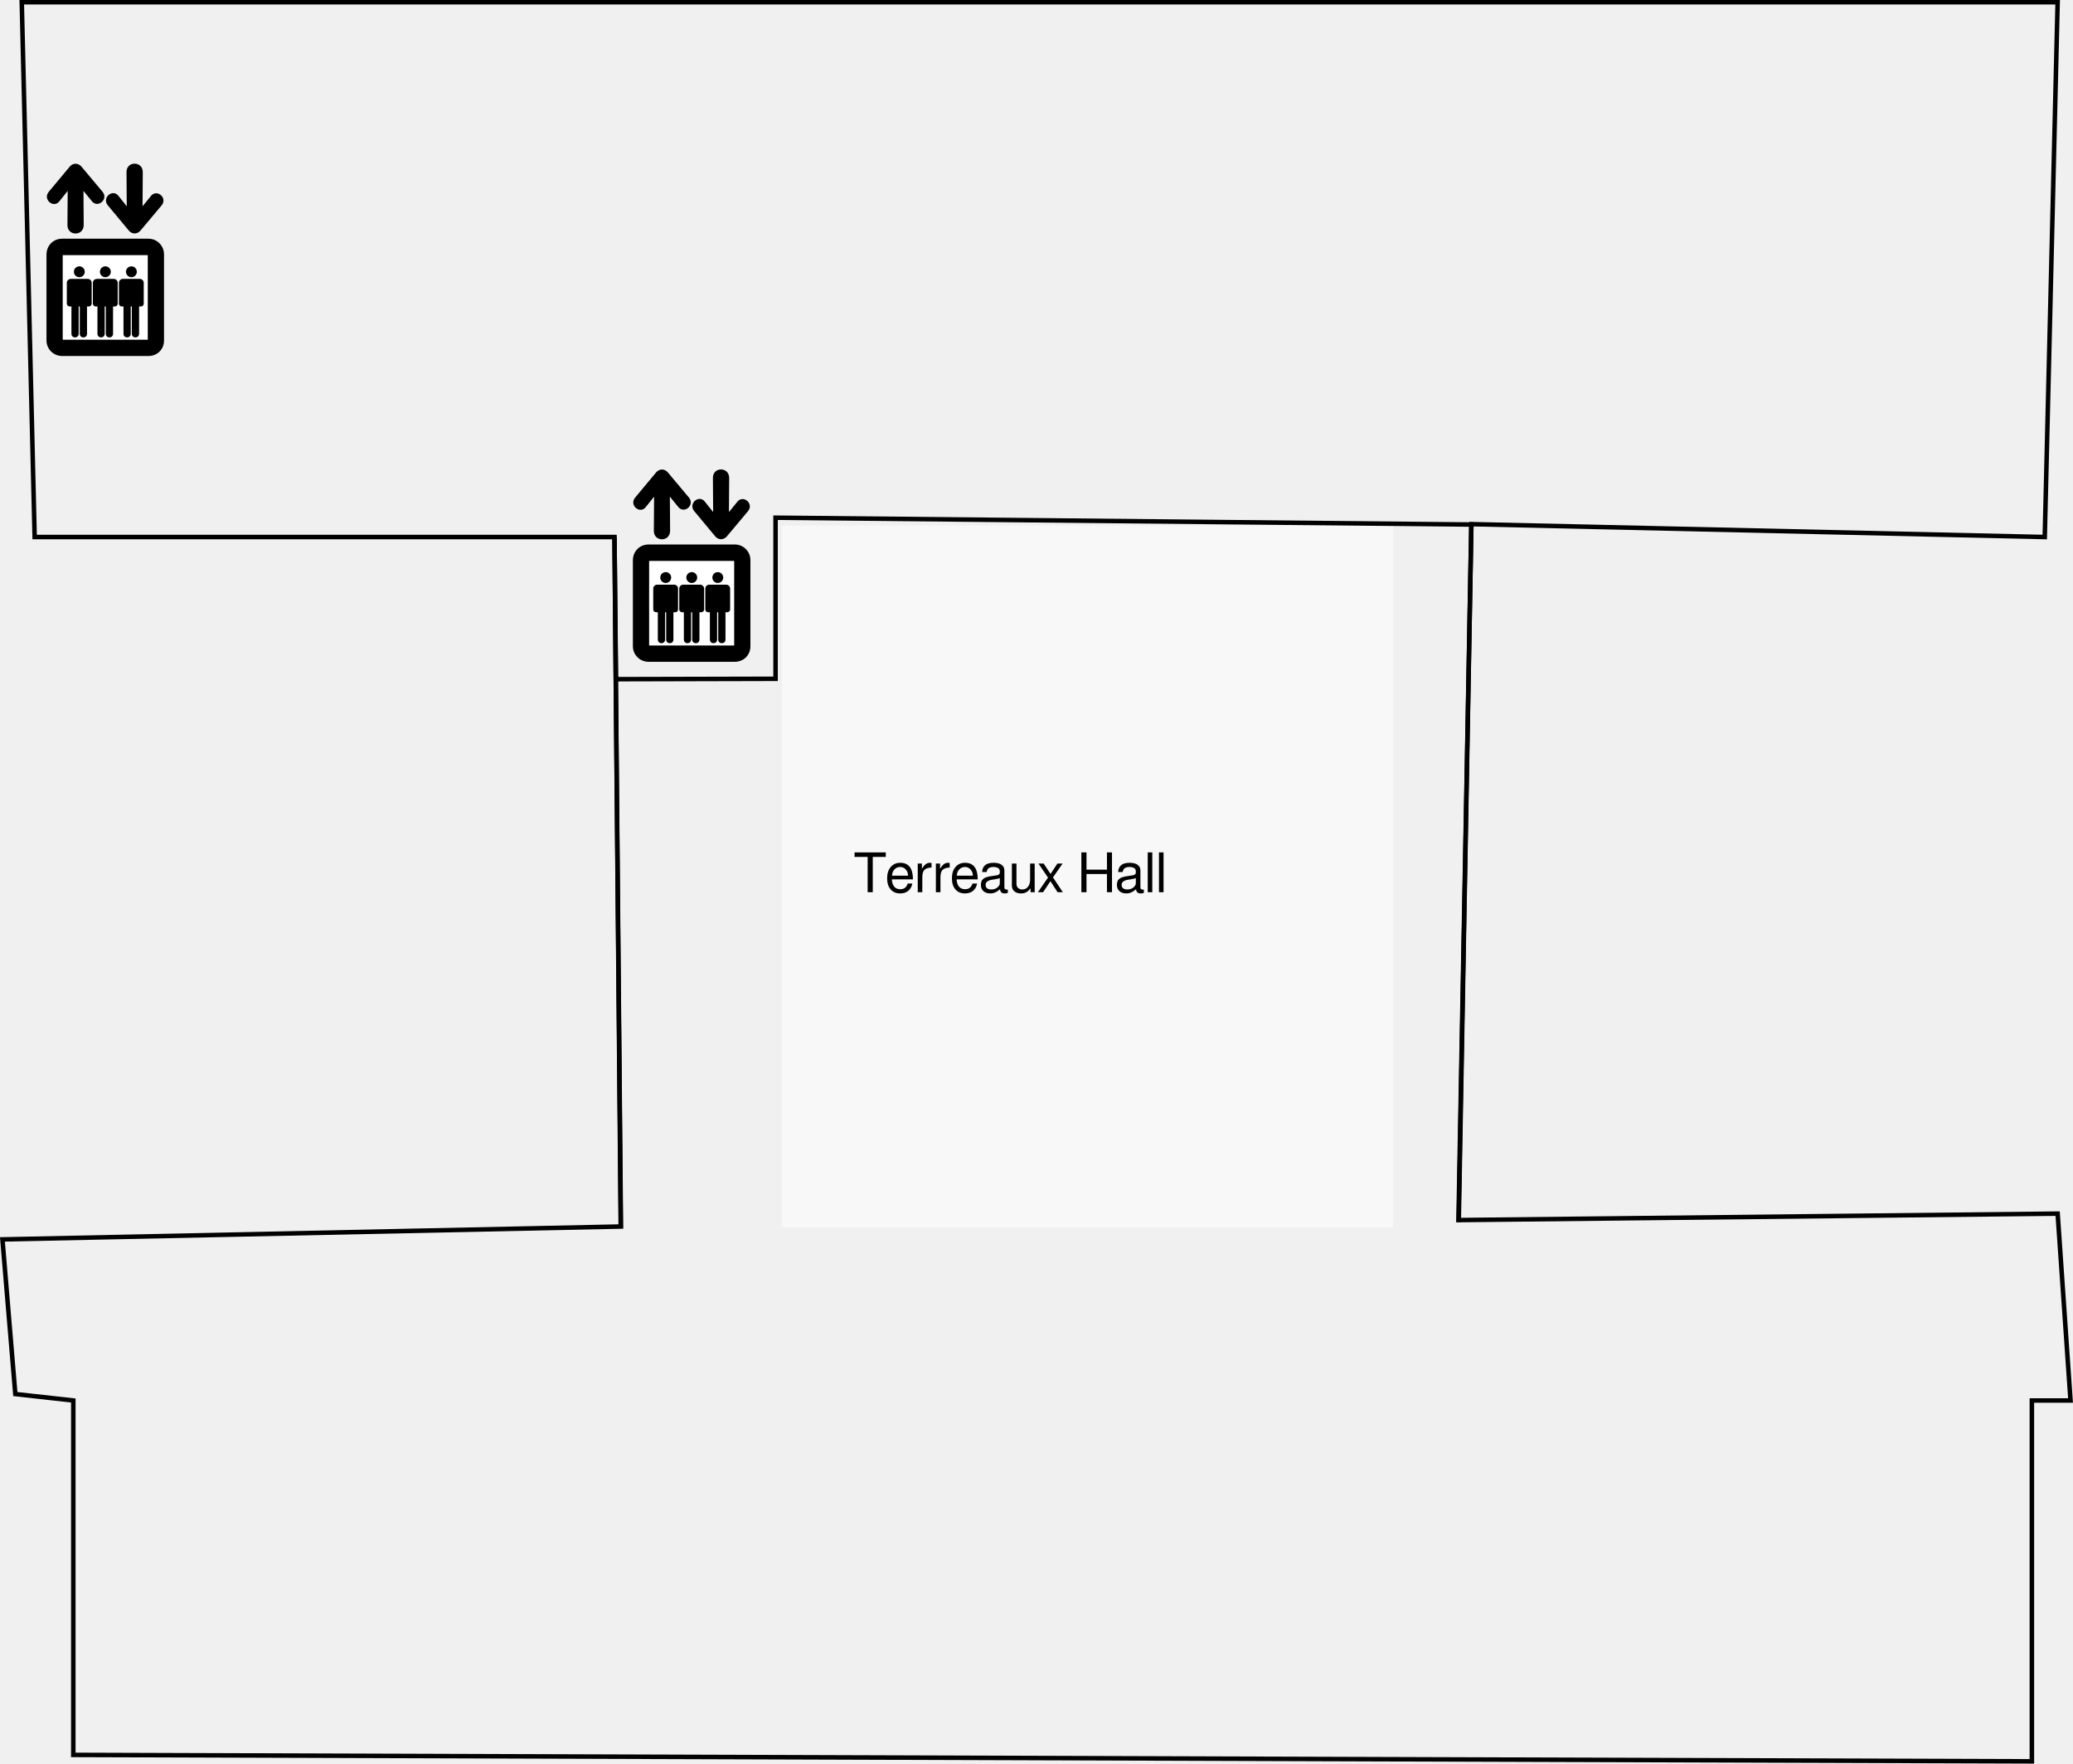
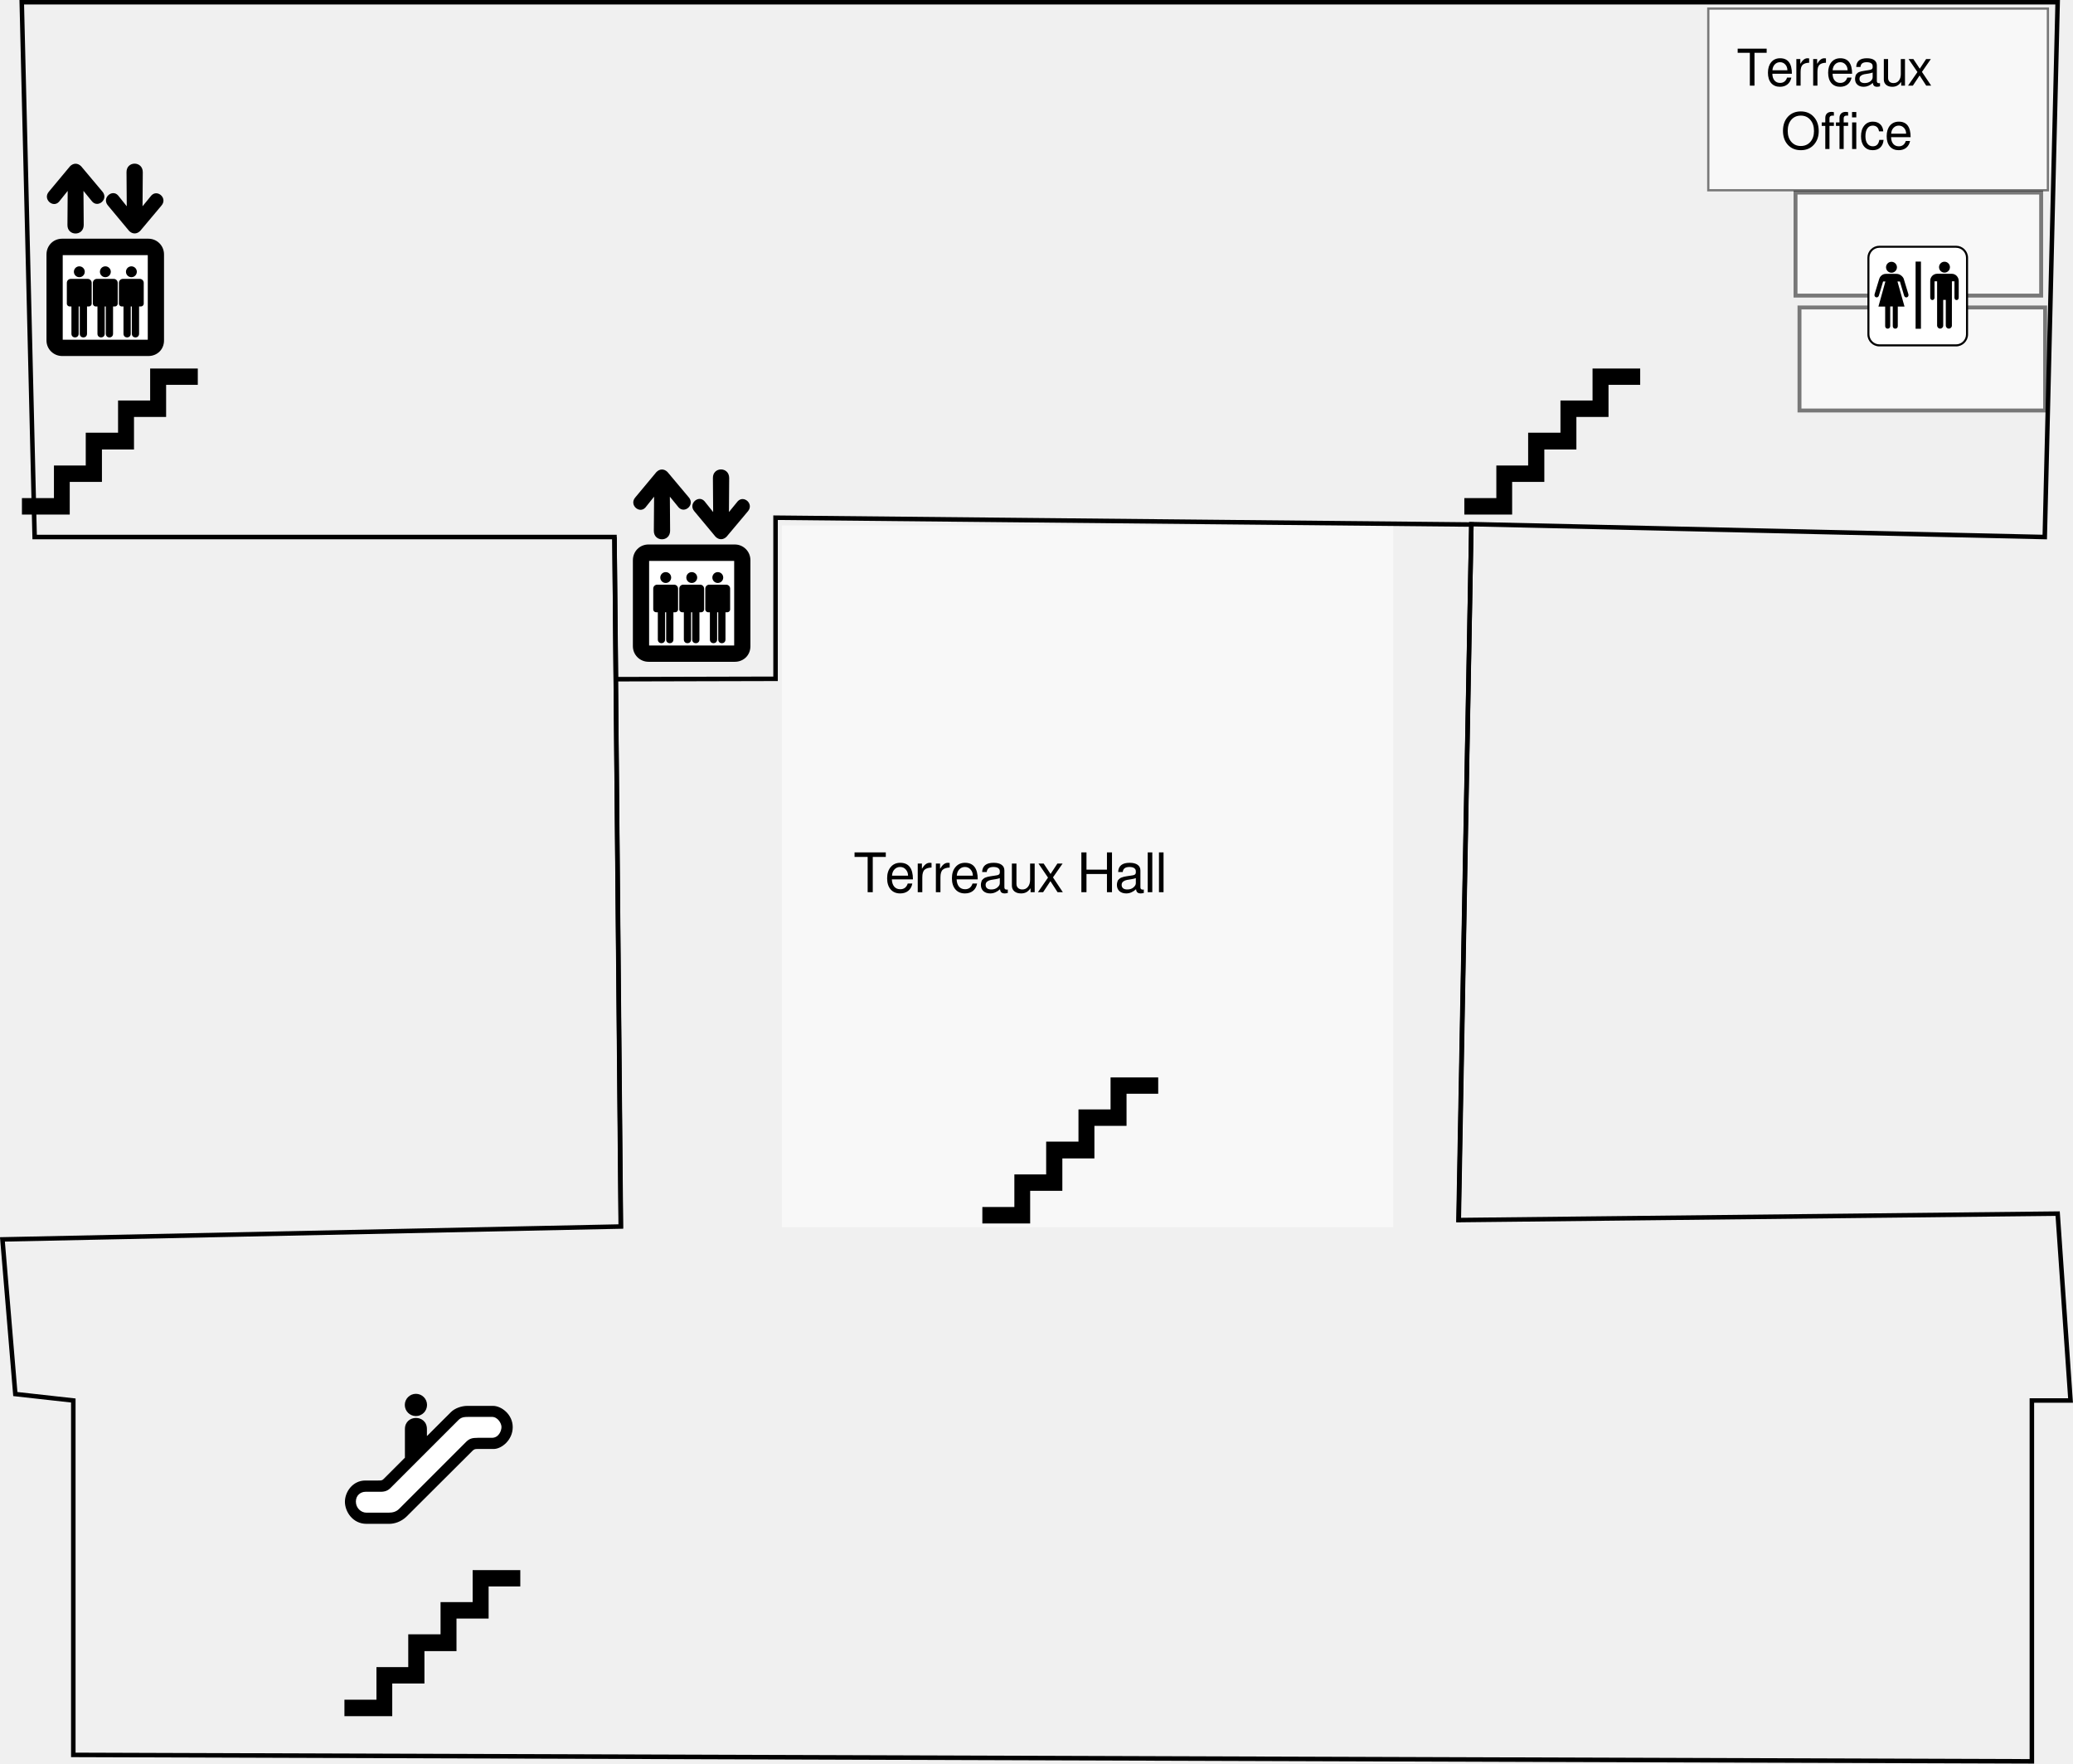
<svg xmlns="http://www.w3.org/2000/svg" width="417.812" height="355.406" id="svg2" version="1.1">
  <defs id="defs4" />
  <g id="layer2" transform="translate(-63.75,-277.4688)">
    <rect style="opacity:0.5;fill:#ffffff;fill-opacity:1;stroke:none;stroke-width:0.5;stroke-miterlimit:4;stroke-opacity:1;stroke-dasharray:none" id="terreauxhall" width="123.239" height="141.421" x="157.584" y="105.899" transform="translate(63.75,277.4688)">
      </rect>
    <path style="fill:none;stroke:#000000;stroke-width:0.909px;stroke-linecap:butt;stroke-linejoin:miter;stroke-opacity:1" d="m 68.136,277.913 2.597,107.777 116.866,0 1.299,138.941 -124.657,2.597 2.597,31.164 11.687,1.299 0,71.418 394.748,1.299 0,-72.717 7.791,0 -2.597,-37.657 -120.762,1.299 2.597,-140.24 115.568,2.597 2.597,-107.777 z" id="path3099" />
    <path style="fill:none;stroke:#000000;stroke-width:0.909px;stroke-linecap:butt;stroke-linejoin:miter;stroke-opacity:1" d="m 188.857,524.956 -1.258,-139.266 0.302,28.646 32.161,-0.079 0,-32.463 140.24,1.377 -2.54,140.541" id="path3101" />
    <g style="display:inline" id="terreaux0elevator2" transform="matrix(0.07950115,0,0,0.07950115,191.3064,372.0667)">
      <g id="g1434-8">
        <path style="fill:#000000;stroke:none" id="path1436-7" d="M 0,448.039 0,230.038 0.046,230.03 c 0,-21.742 16.721,-39.801 39.721,-39.801 l 218.5,0 c 22.25,0 39.7,17.809 39.7,39.809 l 0,218.001 0.008,0.055 c 0.042,23.194 -17.708,39.489 -39.458,39.489 l -218.75,0 0,0.004 C 18.017,487.587 0,470.288 0,448.039 z" />
        <path style="fill:#ffffff;stroke:none" id="path1438-1" d="m 41.174,231.902 215.619,0 0,214.369 -215.619,0 0,-214.369 z" />
      </g>
      <g id="g1440-0">
        <path style="fill:#000000;stroke:none" id="path1442-4" d="m 202.892,21.506 c -0.24,-28.514 41.01,-28.836 41.25,0 l -0.627,86.527 22.19,-27.182 c 15.312,-16.813 42.25,6.625 25.624,25.625 l -53.812,64.062 c -8.5,8.5 -19.55,8.45 -28,0 L 155.954,106.226 C 139.329,87.226 166.517,63.538 181.579,80.601 l 21.94,27.432 -0.627,-86.527 z" />
        <path style="fill:#000000;stroke:none" id="path1444-5" d="m 53.142,155.57 c -0.24,28.515 41.01,28.838 41.25,0 l -0.627,-86.526 22.189,27.182 c 15.313,16.812 42.25,-6.625 25.625,-25.625 L 87.767,6.538 c -8.5,-8.5 -19.55,-8.449 -28,0 L 6.205,70.851 c -16.626,19 10.562,42.687 25.624,25.625 l 21.94,-27.432 -0.627,86.526 z" />
      </g>
      <g id="g1446-1">
        <g id="g1448-6">
          <path style="fill:#000000;stroke:none" id="path1450-2" d="m 246.572,354.695 c 0,4.344 -3.493,7.365 -7.336,7.365 0,0 -48.219,0 -48.282,0 -3.791,0 -7.345,-3.073 -7.345,-7.365 l 0,-52.469 c 0,-6.02 4.825,-10.137 10.095,-10.137 -0.048,0 42.75,0 42.75,0 5.75,0 10.118,4.575 10.118,10.137 l 0,52.469 z" />
          <g id="g1452-6">
            <path style="fill:#000000;stroke:none" id="path1454-1" d="m 234.767,360.143 -18.372,0 0,70.958 c 0,12.589 18.372,12.589 18.372,0 l 0,-70.958 z" />
            <path style="fill:#000000;stroke:none" id="path1456-9" d="m 213.602,360.143 -18.372,0 0,70.958 c 0,12.493 18.372,12.493 18.372,0 l 0,-70.958 z" />
          </g>
          <g id="g1458-3">
            <path style="fill:#000000;stroke:none" id="path1460-7" d="m 215.267,287.828 c 7.615,0 13.789,-6.174 13.789,-13.789 0,-7.615 -6.174,-13.789 -13.789,-13.789 -7.615,0 -13.789,6.174 -13.789,13.789 0,7.615 6.174,13.789 13.789,13.789 z" />
            <path style="fill:#000000;stroke:none" id="path1462-0" d="M 215.267,274.039" />
          </g>
        </g>
        <g id="g1464-5">
          <path style="fill:#000000;stroke:none" id="path1466-4" d="m 180.572,354.695 c 0,4.344 -3.493,7.365 -7.336,7.365 0,0 -48.219,0 -48.282,0 -3.791,0 -7.345,-3.073 -7.345,-7.365 l 0,-52.469 c 0,-6.02 4.825,-10.137 10.095,-10.137 -0.048,0 42.75,0 42.75,0 5.75,0 10.118,4.575 10.118,10.137 l 0,52.469 z" />
          <g id="g1468-3">
            <path style="fill:#000000;stroke:none" id="path1470-5" d="m 168.767,360.143 -18.372,0 0,70.958 c 0,12.589 18.372,12.589 18.372,0 l 0,-70.958 z" />
            <path style="fill:#000000;stroke:none" id="path1472-3" d="m 147.602,360.143 -18.372,0 0,70.958 c 0,12.493 18.372,12.493 18.372,0 l 0,-70.958 z" />
          </g>
          <g id="g1474-1">
            <path style="fill:#000000;stroke:none" id="path1476-7" d="m 149.267,287.828 c 7.615,0 13.789,-6.174 13.789,-13.789 0,-7.615 -6.174,-13.789 -13.789,-13.789 -7.615,0 -13.789,6.174 -13.789,13.789 0,7.615 6.174,13.789 13.789,13.789 z" />
            <path style="fill:#000000;stroke:none" id="path1478-5" d="M 149.267,274.039" />
          </g>
        </g>
        <g id="g1480-4">
          <path style="fill:#000000;stroke:none" id="path1482-6" d="m 114.572,354.695 c 0,4.344 -3.493,7.365 -7.336,7.365 0,0 -48.219,0 -48.282,0 -3.792,0 -7.345,-3.073 -7.345,-7.365 l 0,-52.469 c 0,-6.02 4.824,-10.137 10.095,-10.137 -0.049,0 42.749,0 42.749,0 5.75,0 10.118,4.575 10.118,10.137 l 0,52.469 z" />
          <g id="g1484-0">
            <path style="fill:#000000;stroke:none" id="path1486-6" d="m 102.767,360.143 -18.372,0 0,70.958 c 0,12.589 18.372,12.589 18.372,0 l 0,-70.958 z" />
            <path style="fill:#000000;stroke:none" id="path1488-9" d="m 81.602,360.143 -18.371,0 0,70.958 c 0,12.493 18.371,12.493 18.371,0 l 0,-70.958 z" />
          </g>
          <g id="g1490-4">
            <path style="fill:#000000;stroke:none" id="path1492-0" d="m 83.267,287.828 c 7.615,0 13.789,-6.174 13.789,-13.789 0,-7.615 -6.173,-13.789 -13.789,-13.789 -7.615,0 -13.789,6.174 -13.789,13.789 0,7.615 6.173,13.789 13.789,13.789 z" />
            <path style="fill:#000000;stroke:none" id="path1494-6" d="M 83.267,274.039" />
          </g>
        </g>
      </g>
    </g>
    <g style="display:inline" id="terreaux0elevator1" transform="matrix(0.07950115,0,0,0.07950115,73.11852,310.4474)">
      <g id="g1434-8-4">
        <path style="fill:#000000;stroke:none" id="path1436-7-0" d="M 0,448.039 0,230.038 0.046,230.03 c 0,-21.742 16.721,-39.801 39.721,-39.801 l 218.5,0 c 22.25,0 39.7,17.809 39.7,39.809 l 0,218.001 0.008,0.055 c 0.042,23.194 -17.708,39.489 -39.458,39.489 l -218.75,0 0,0.004 C 18.017,487.587 0,470.288 0,448.039 z" />
        <path style="fill:#ffffff;stroke:none" id="path1438-1-8" d="m 41.174,231.902 215.619,0 0,214.369 -215.619,0 0,-214.369 z" />
      </g>
      <g id="g1440-0-1">
        <path style="fill:#000000;stroke:none" id="path1442-4-9" d="m 202.892,21.506 c -0.24,-28.514 41.01,-28.836 41.25,0 l -0.627,86.527 22.19,-27.182 c 15.312,-16.813 42.25,6.625 25.624,25.625 l -53.812,64.062 c -8.5,8.5 -19.55,8.45 -28,0 L 155.954,106.226 C 139.329,87.226 166.517,63.538 181.579,80.601 l 21.94,27.432 -0.627,-86.527 z" />
        <path style="fill:#000000;stroke:none" id="path1444-5-8" d="m 53.142,155.57 c -0.24,28.515 41.01,28.838 41.25,0 l -0.627,-86.526 22.189,27.182 c 15.313,16.812 42.25,-6.625 25.625,-25.625 L 87.767,6.538 c -8.5,-8.5 -19.55,-8.449 -28,0 L 6.205,70.851 c -16.626,19 10.562,42.687 25.624,25.625 l 21.94,-27.432 -0.627,86.526 z" />
      </g>
      <g id="g1446-1-2">
        <g id="g1448-6-2">
          <path style="fill:#000000;stroke:none" id="path1450-2-6" d="m 246.572,354.695 c 0,4.344 -3.493,7.365 -7.336,7.365 0,0 -48.219,0 -48.282,0 -3.791,0 -7.345,-3.073 -7.345,-7.365 l 0,-52.469 c 0,-6.02 4.825,-10.137 10.095,-10.137 -0.048,0 42.75,0 42.75,0 5.75,0 10.118,4.575 10.118,10.137 l 0,52.469 z" />
          <g id="g1452-6-3">
            <path style="fill:#000000;stroke:none" id="path1454-1-4" d="m 234.767,360.143 -18.372,0 0,70.958 c 0,12.589 18.372,12.589 18.372,0 l 0,-70.958 z" />
            <path style="fill:#000000;stroke:none" id="path1456-9-8" d="m 213.602,360.143 -18.372,0 0,70.958 c 0,12.493 18.372,12.493 18.372,0 l 0,-70.958 z" />
          </g>
          <g id="g1458-3-4">
            <path style="fill:#000000;stroke:none" id="path1460-7-6" d="m 215.267,287.828 c 7.615,0 13.789,-6.174 13.789,-13.789 0,-7.615 -6.174,-13.789 -13.789,-13.789 -7.615,0 -13.789,6.174 -13.789,13.789 0,7.615 6.174,13.789 13.789,13.789 z" />
            <path style="fill:#000000;stroke:none" id="path1462-0-3" d="M 215.267,274.039" />
          </g>
        </g>
        <g id="g1464-5-3">
          <path style="fill:#000000;stroke:none" id="path1466-4-2" d="m 180.572,354.695 c 0,4.344 -3.493,7.365 -7.336,7.365 0,0 -48.219,0 -48.282,0 -3.791,0 -7.345,-3.073 -7.345,-7.365 l 0,-52.469 c 0,-6.02 4.825,-10.137 10.095,-10.137 -0.048,0 42.75,0 42.75,0 5.75,0 10.118,4.575 10.118,10.137 l 0,52.469 z" />
          <g id="g1468-3-1">
            <path style="fill:#000000;stroke:none" id="path1470-5-4" d="m 168.767,360.143 -18.372,0 0,70.958 c 0,12.589 18.372,12.589 18.372,0 l 0,-70.958 z" />
            <path style="fill:#000000;stroke:none" id="path1472-3-0" d="m 147.602,360.143 -18.372,0 0,70.958 c 0,12.493 18.372,12.493 18.372,0 l 0,-70.958 z" />
          </g>
          <g id="g1474-1-3">
            <path style="fill:#000000;stroke:none" id="path1476-7-0" d="m 149.267,287.828 c 7.615,0 13.789,-6.174 13.789,-13.789 0,-7.615 -6.174,-13.789 -13.789,-13.789 -7.615,0 -13.789,6.174 -13.789,13.789 0,7.615 6.174,13.789 13.789,13.789 z" />
            <path style="fill:#000000;stroke:none" id="path1478-5-6" d="M 149.267,274.039" />
          </g>
        </g>
        <g id="g1480-4-4">
          <path style="fill:#000000;stroke:none" id="path1482-6-5" d="m 114.572,354.695 c 0,4.344 -3.493,7.365 -7.336,7.365 0,0 -48.219,0 -48.282,0 -3.792,0 -7.345,-3.073 -7.345,-7.365 l 0,-52.469 c 0,-6.02 4.824,-10.137 10.095,-10.137 -0.049,0 42.749,0 42.749,0 5.75,0 10.118,4.575 10.118,10.137 l 0,52.469 z" />
          <g id="g1484-0-1">
            <path style="fill:#000000;stroke:none" id="path1486-6-4" d="m 102.767,360.143 -18.372,0 0,70.958 c 0,12.589 18.372,12.589 18.372,0 l 0,-70.958 z" />
            <path style="fill:#000000;stroke:none" id="path1488-9-3" d="m 81.602,360.143 -18.371,0 0,70.958 c 0,12.493 18.371,12.493 18.371,0 l 0,-70.958 z" />
          </g>
          <g id="g1490-4-3">
            <path style="fill:#000000;stroke:none" id="path1492-0-9" d="m 83.267,287.828 c 7.615,0 13.789,-6.174 13.789,-13.789 0,-7.615 -6.173,-13.789 -13.789,-13.789 -7.615,0 -13.789,6.174 -13.789,13.789 0,7.615 6.173,13.789 13.789,13.789 z" />
            <path style="fill:#000000;stroke:none" id="path1494-6-3" d="M 83.267,274.039" />
          </g>
        </g>
      </g>
    </g>
    <text xml:space="preserve" style="font-size:11px;font-style:normal;font-weight:normal;text-align:center;line-height:125%;letter-spacing:0px;word-spacing:0px;text-anchor:middle;fill:#000000;fill-opacity:1;stroke:none;display:inline;font-family:FreeSans;-inkscape-font-specification:FreeSans" x="274.223" y="457.258" id="text65424-8">
      <tspan x="274.223" y="457.258" id="tspan65428-55">Terreaux Hall</tspan>
    </text>
+     <rect style="opacity:0.5;fill:#ffffff;fill-opacity:1;stroke:#000000;stroke-width:0.452;stroke-miterlimit:4;stroke-opacity:1;stroke-dasharray:none" id="terreauxoffice" width="68.447" height="36.614" x="408.056" y="279.197">
+       </rect>
+     <text xml:space="preserve" style="font-size:10.221px;font-style:normal;font-weight:normal;text-align:center;line-height:125%;letter-spacing:0px;word-spacing:0px;text-anchor:middle;fill:#000000;fill-opacity:1;stroke:none;display:inline;font-family:FreeSans;-inkscape-font-specification:FreeSans" x="442.31" y="294.724" id="text65424">
+       <tspan x="442.31" y="294.724" id="tspan65428">Terreaux</tspan>
+       <tspan x="442.31" y="307.5" id="tspan3303">Office</tspan>
+     </text>
+     <rect style="opacity:0.5;fill:#ffffff;fill-opacity:1;stroke:#000000;stroke-width:0.79;stroke-miterlimit:4;stroke-opacity:1;stroke-dasharray:none;display:inline" id="terreaux0rrw2" width="49.507" height="20.761" x="426.436" y="339.43">
+       </rect>
+     <rect style="opacity:0.5;fill:#ffffff;fill-opacity:1;stroke:#000000;stroke-width:0.79;stroke-miterlimit:4;stroke-opacity:1;stroke-dasharray:none;display:inline" id="terreauxrrm" width="49.507" height="20.761" x="425.638" y="316.274">
+       </rect>
+     <g style="display:inline" id="g68265-6" transform="translate(81.05256,88.80862)">
+       <path d="m 376.934,258.467 c 1.339,0 2.423,-1.083 2.423,-2.421 v -15.439 c 0,-1.339 -1.084,-2.425 -2.423,-2.425 h -15.439 c -1.339,0 -2.425,1.086 -2.425,2.425 v 15.439 c 0,1.338 1.086,2.421 2.425,2.421 h 15.439 z" id="path68267-1" />
+       <path style="fill:#ffffff" d="m 361.495,238.59 c -1.111,0 -2.015,0.906 -2.015,2.017 v 15.439 c 0,1.106 0.903,2.008 2.015,2.008 h 15.439 c 1.108,0 2.012,-0.901 2.012,-2.008 v -15.439 c 0,-1.11 -0.903,-2.017 -2.012,-2.017 h -15.439 z" id="path68269-8" />
+       <rect x="368.786" y="241.373" width="1.077" height="13.539" id="rect68271-7" />
+       <path d="m 364.949,243.85 c 0.769,0 1.321,0.633 1.438,0.979 l 0.942,3.103 c 0.188,0.666 -0.659,0.942 -0.862,0.293 l -0.848,-2.847 h -0.49 l 1.422,5.06 h -1.355 v 3.949 c 0,0.673 -1.012,0.669 -1.012,0 v -3.973 h -0.515 v 3.965 c 0,0.681 -1.017,0.681 -1.017,0 v -3.941 h -1.359 l 1.407,-5.06 h -0.467 l -0.85,2.855 c -0.201,0.621 -1.056,0.368 -0.862,-0.301 l 0.944,-3.103 c 0.101,-0.353 0.548,-0.979 1.321,-0.979 h 2.163 z" id="path68273-0" />
+       <path d="m 363.925,243.618 c 0.607,0 1.1,-0.493 1.1,-1.098 0,-0.609 -0.493,-1.103 -1.1,-1.103 -0.608,0 -1.099,0.494 -1.099,1.103 10e-4,0.605 0.491,1.098 1.099,1.098 z" id="path68275-5" />
+       <circle d="m 375.708,242.499 c 0,0.607 -0.492,1.099 -1.099,1.099 -0.607,0 -1.099,-0.492 -1.099,-1.099 0,-0.607 0.492,-1.099 1.099,-1.099 0.607,0 1.099,0.492 1.099,1.099 z" cx="374.609" cy="242.499" r="1.099" id="circle68277-2" />
+       <path d="m 373.119,254.262 c 0,0.341 0.275,0.617 0.615,0.617 0.342,0 0.618,-0.276 0.618,-0.617 v -5.172 h 0.518 v 5.172 c 0,0.341 0.274,0.617 0.615,0.617 0.341,0 0.615,-0.276 0.615,-0.617 l 0.004,-8.916 h 0.513 v 3.287 c 0,0.662 0.862,0.662 0.86,0 v -3.359 c 0,-0.729 -0.567,-1.443 -1.422,-1.443 l -2.917,-0.004 c -0.779,0 -1.404,0.638 -1.404,1.427 v 3.379 c 0,0.653 0.867,0.653 0.867,0 v -3.287 h 0.52 l -0.002,8.916 z" id="path68279-1" />
+     </g>
+     <g style="display:inline" id="rhoneescalator" transform="matrix(0.06612822,0,0,0.06612822,133.2682,558.3464)">
+       <g id="g3925">
+         <g id="g3927">
+           <path style="fill:#000000;stroke:none" id="path3929" d="m 216.402,67.777 c 18.715,0 33.887,-15.174 33.887,-33.888 C 250.289,15.172 235.117,0 216.402,0 c -18.716,0 -33.888,15.172 -33.888,33.889 0,18.714 15.172,33.888 33.888,33.888 z" />
+           <path style="fill:#000000;stroke:none" id="path3931" d="M 216.402,33.889" />
+         </g>
+         <path style="fill:#000000;stroke:none" id="path3933" d="m 249.95,128.779 0,-21.353 c 0,-45.5 -67.095,-45 -67.095,0 l 0,87.109 0.132,0 -63.393,63.391 c -5.979,5.979 -6.708,6.239 -18.45,6.239 -0.01,0.01 -38.758,0 -38.758,0 -39,0 -62.386,35.048 -62.386,64.761 0,29.713 23.386,67.274 65.845,67.274 0,0 52.747,0 69.041,0 16.295,0 36.048,-6.229 52.343,-21.565 L 389.366,173.109 c 4.314,-3.834 6.71,-5.031 14.139,-5.031 0,0 27.867,0 49.913,0 24.025,0 58.025,-27.228 58.025,-66.478 0,-38.849 -34.25,-64.75 -60,-64.836 l -78.807,0 c -16.294,0 -37.25,6.662 -49.75,19.162 l -72.938,72.853 0.002,0 z" />
+       </g>
+       <path style="fill:#ffffff;stroke:none" id="path3935" d="m 377.429,70.311 70.905,0 c 17.253,0 28.859,19.287 28.859,30.789 0,11.502 -8.234,32.969 -29.321,32.969 l -42.629,0 c -18.05,0 -26.05,2.531 -36.441,12.922 l -203.68,203.68 c -8.236,8.255 -18.69,11.522 -32.109,11.522 l -67.168,0 c -17.253,0 -32.459,-14.597 -32.459,-33.767 0,-19.17 14.5,-29.911 29.5,-29.911 l 46.081,0 c 13.419,0 22.251,-3.834 29.919,-11.502 L 346.004,79.896 c 8.522,-8.52 16.941,-9.585 31.425,-9.585 z" />
+     </g>
+     <g style="display:inline" id="rhonestairs1" transform="matrix(0.08060007,0,0,0.08060007,133.1708,593.8739)">
+       <path style="fill:#000000;stroke:none" id="path1329" d="m 0,323.974 80.05,0 0,-81.475 79.534,0 0,-82.025 80.789,0 0,-80.5 80.241,0 0,-79.974 119.138,0 0,40.804 -79.202,0 0,80.278 -80.332,0 0,81.408 -80.168,0 0,80.984 -80.5,0 0,81.671 -119.55,0 0,-41.171 z" />
+     </g>
+     <g style="display:inline" id="rhonestairs1-5" transform="matrix(0.08060007,0,0,0.08060007,68.17084,351.7311)">
+       <path style="fill:#000000;stroke:none" id="path1329-8" d="m 0,323.974 80.05,0 0,-81.475 79.534,0 0,-82.025 80.789,0 0,-80.5 80.241,0 0,-79.974 119.138,0 0,40.804 -79.202,0 0,80.278 -80.332,0 0,81.408 -80.168,0 0,80.984 -80.5,0 0,81.671 -119.55,0 0,-41.171 z" />
+     </g>
+     <g style="display:inline" id="rhonestairs1-1" transform="matrix(0.08060007,0,0,0.08060007,261.7423,494.5882)">
+       <path style="fill:#000000;stroke:none" id="path1329-6" d="m 0,323.974 80.05,0 0,-81.475 79.534,0 0,-82.025 80.789,0 0,-80.5 80.241,0 0,-79.974 119.138,0 0,40.804 -79.202,0 0,80.278 -80.332,0 0,81.408 -80.168,0 0,80.984 -80.5,0 0,81.671 -119.55,0 0,-41.171 z" />
+     </g>
+     <g style="display:inline" id="rhonestairs1-9" transform="matrix(0.08060007,0,0,0.08060007,358.8851,351.7311)">
+       <path style="fill:#000000;stroke:none" id="path1329-85" d="m 0,323.974 80.05,0 0,-81.475 79.534,0 0,-82.025 80.789,0 0,-80.5 80.241,0 0,-79.974 119.138,0 0,40.804 -79.202,0 0,80.278 -80.332,0 0,81.408 -80.168,0 0,80.984 -80.5,0 0,81.671 -119.55,0 0,-41.171 z" />
+     </g>
  </g>
</svg>
